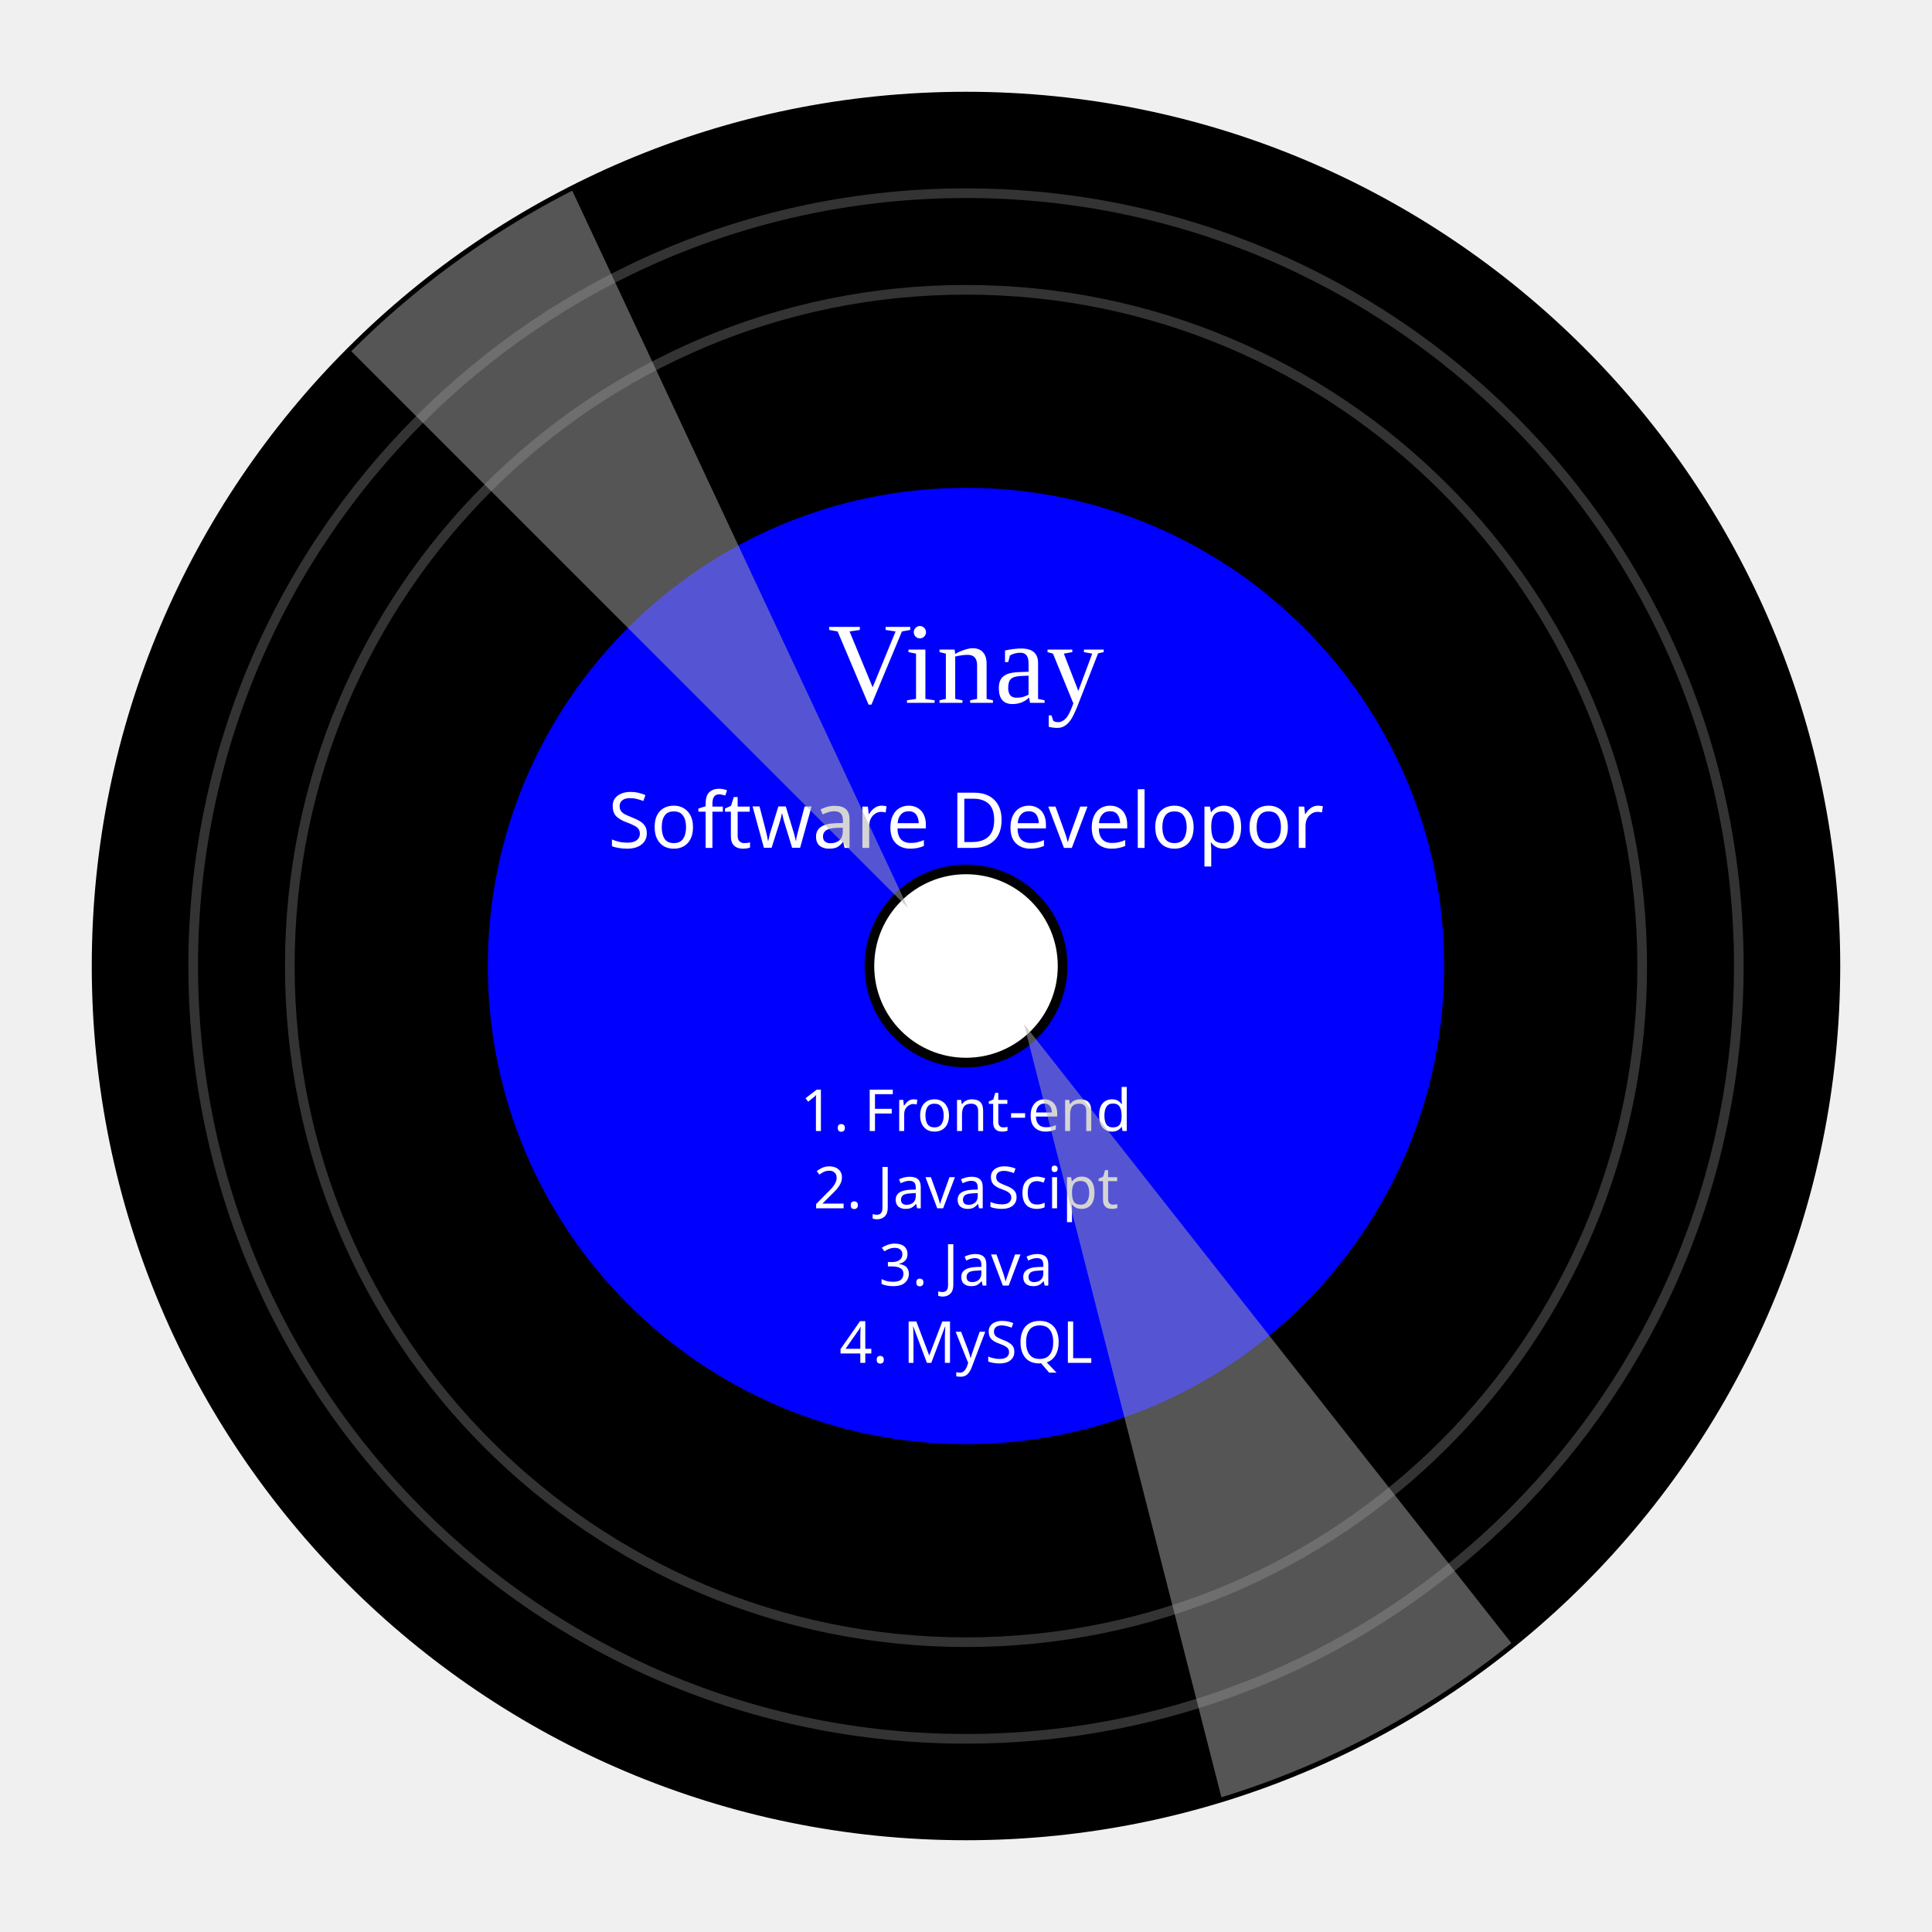
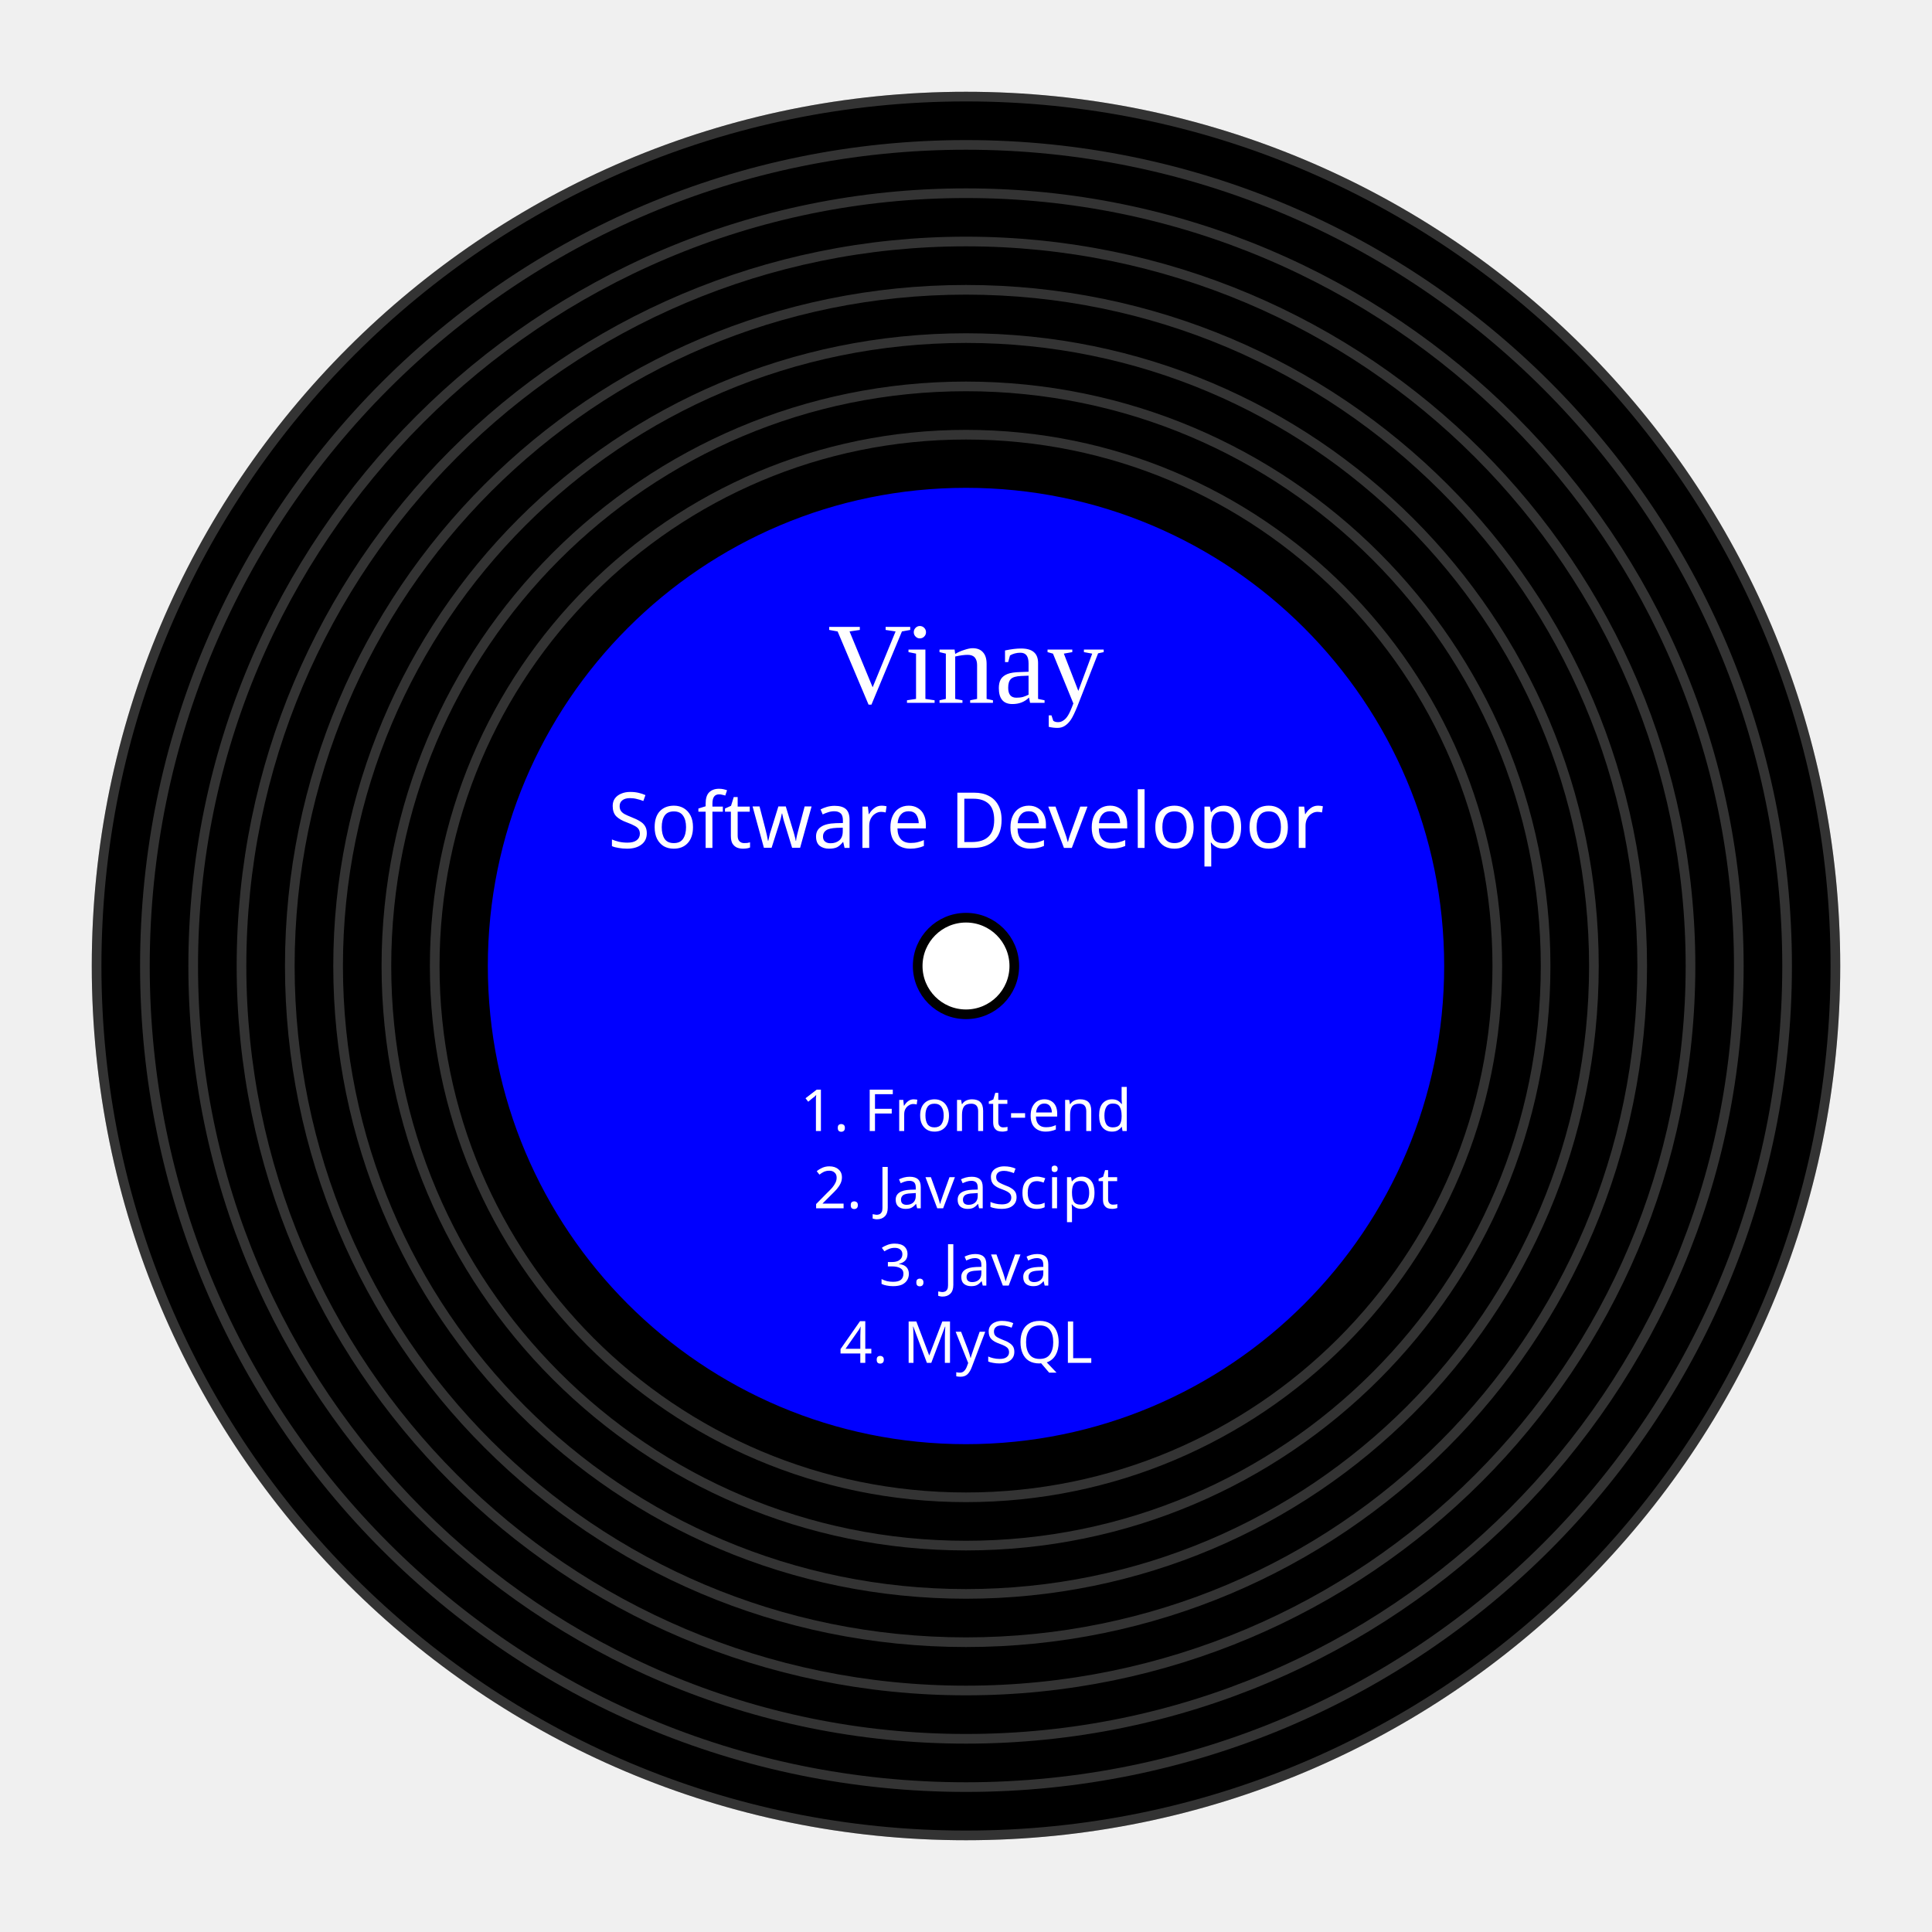
<svg xmlns="http://www.w3.org/2000/svg" height="200" width="200" viewBox="0, 0, 200, 200">
-   <clipPath id="myClip">
-     <circle r="45" cx="50" cy="50" stroke="black" stroke-width="10" />
-   </clipPath>
  <circle r="90" cx="100" cy="100" stroke="black" stroke-width="1" fill="black" opacity="1" />
+   <circle r="90" cx="100" cy="100" stroke="white" stroke-width="1" fill="transparent" opacity="0.2" />
+   <circle r="85" cx="100" cy="100" stroke="white" stroke-width="1" fill="transparent" opacity="0.2" />
  <circle r="80" cx="100" cy="100" stroke="white" stroke-width="1" fill="transparent" opacity="0.2" />
+   <circle r="75" cx="100" cy="100" stroke="white" stroke-width="1" fill="transparent" opacity="0.2" />
  <circle r="70" cx="100" cy="100" stroke="white" stroke-width="1" fill="transparent" opacity="0.2" />
+   <circle r="65" cx="100" cy="100" stroke="white" stroke-width="1" fill="transparent" opacity="0.2" />
+   <circle r="60" cx="100" cy="100" stroke="white" stroke-width="1" fill="transparent" opacity="0.2" />
+   <circle r="55" cx="100" cy="100" stroke="white" stroke-width="1" fill="transparent" opacity="0.2" />
  <circle r="50" cx="100" cy="100" stroke="black" stroke-width="1" fill="blue" />
-   <circle r="10" cx="100" cy="100" stroke="black" stroke-width="1" fill="white" opacity="1" />
+   <circle r="5" cx="100" cy="100" stroke="black" stroke-width="1" fill="white" opacity="1" />
  <text clas="recordLabelText" fill="white" x="100" y="70" dominant-baseline="middle" text-anchor="middle">Vinay</text>
  <text class="recordLabelTextSmaller" style="font-size:8px; font-family: sans-serif;" fill="white" x="100" y="85" dominant-baseline="middle" text-anchor="middle">Software Developor</text>
  <text class="recordLabelTextSmall" style="font-size:6px; font-family: sans-serif;" fill="white" x="100" y="115" dominant-baseline="middle" text-anchor="middle">1. Front-end</text>
  <text class="recordLabelTextSmall" style="font-size:6px; font-family: sans-serif;" fill="white" x="100" y="123" dominant-baseline="middle" text-anchor="middle">2. JavaScipt</text>
  <text class="recordLabelTextSmall" style="font-size:6px; font-family: sans-serif;" fill="white" x="100" y="131" dominant-baseline="middle" text-anchor="middle">3. Java</text>
  <text class="recordLabelTextSmall" style="font-size:6px; font-family: sans-serif;" fill="white" x="100" y="139" dominant-baseline="middle" text-anchor="middle">4. MySQL</text>
-   <clipPath id="clip-record">
-     <circle r="90" cx="100" cy="100" stroke="black" fill="white" stroke-width="1" opacity="1" />
-   </clipPath>
-   <polygon style="fill:darkgray; opacity: 0.5" points="0 0, 94 94, 50 0 " clip-path="url(#clip-record)" />
-   <polygon points="180 200, 106 106, 130 200 " style="fill:darkgray; opacity: 0.5" clip-path="url(#clip-record)" />
</svg>
